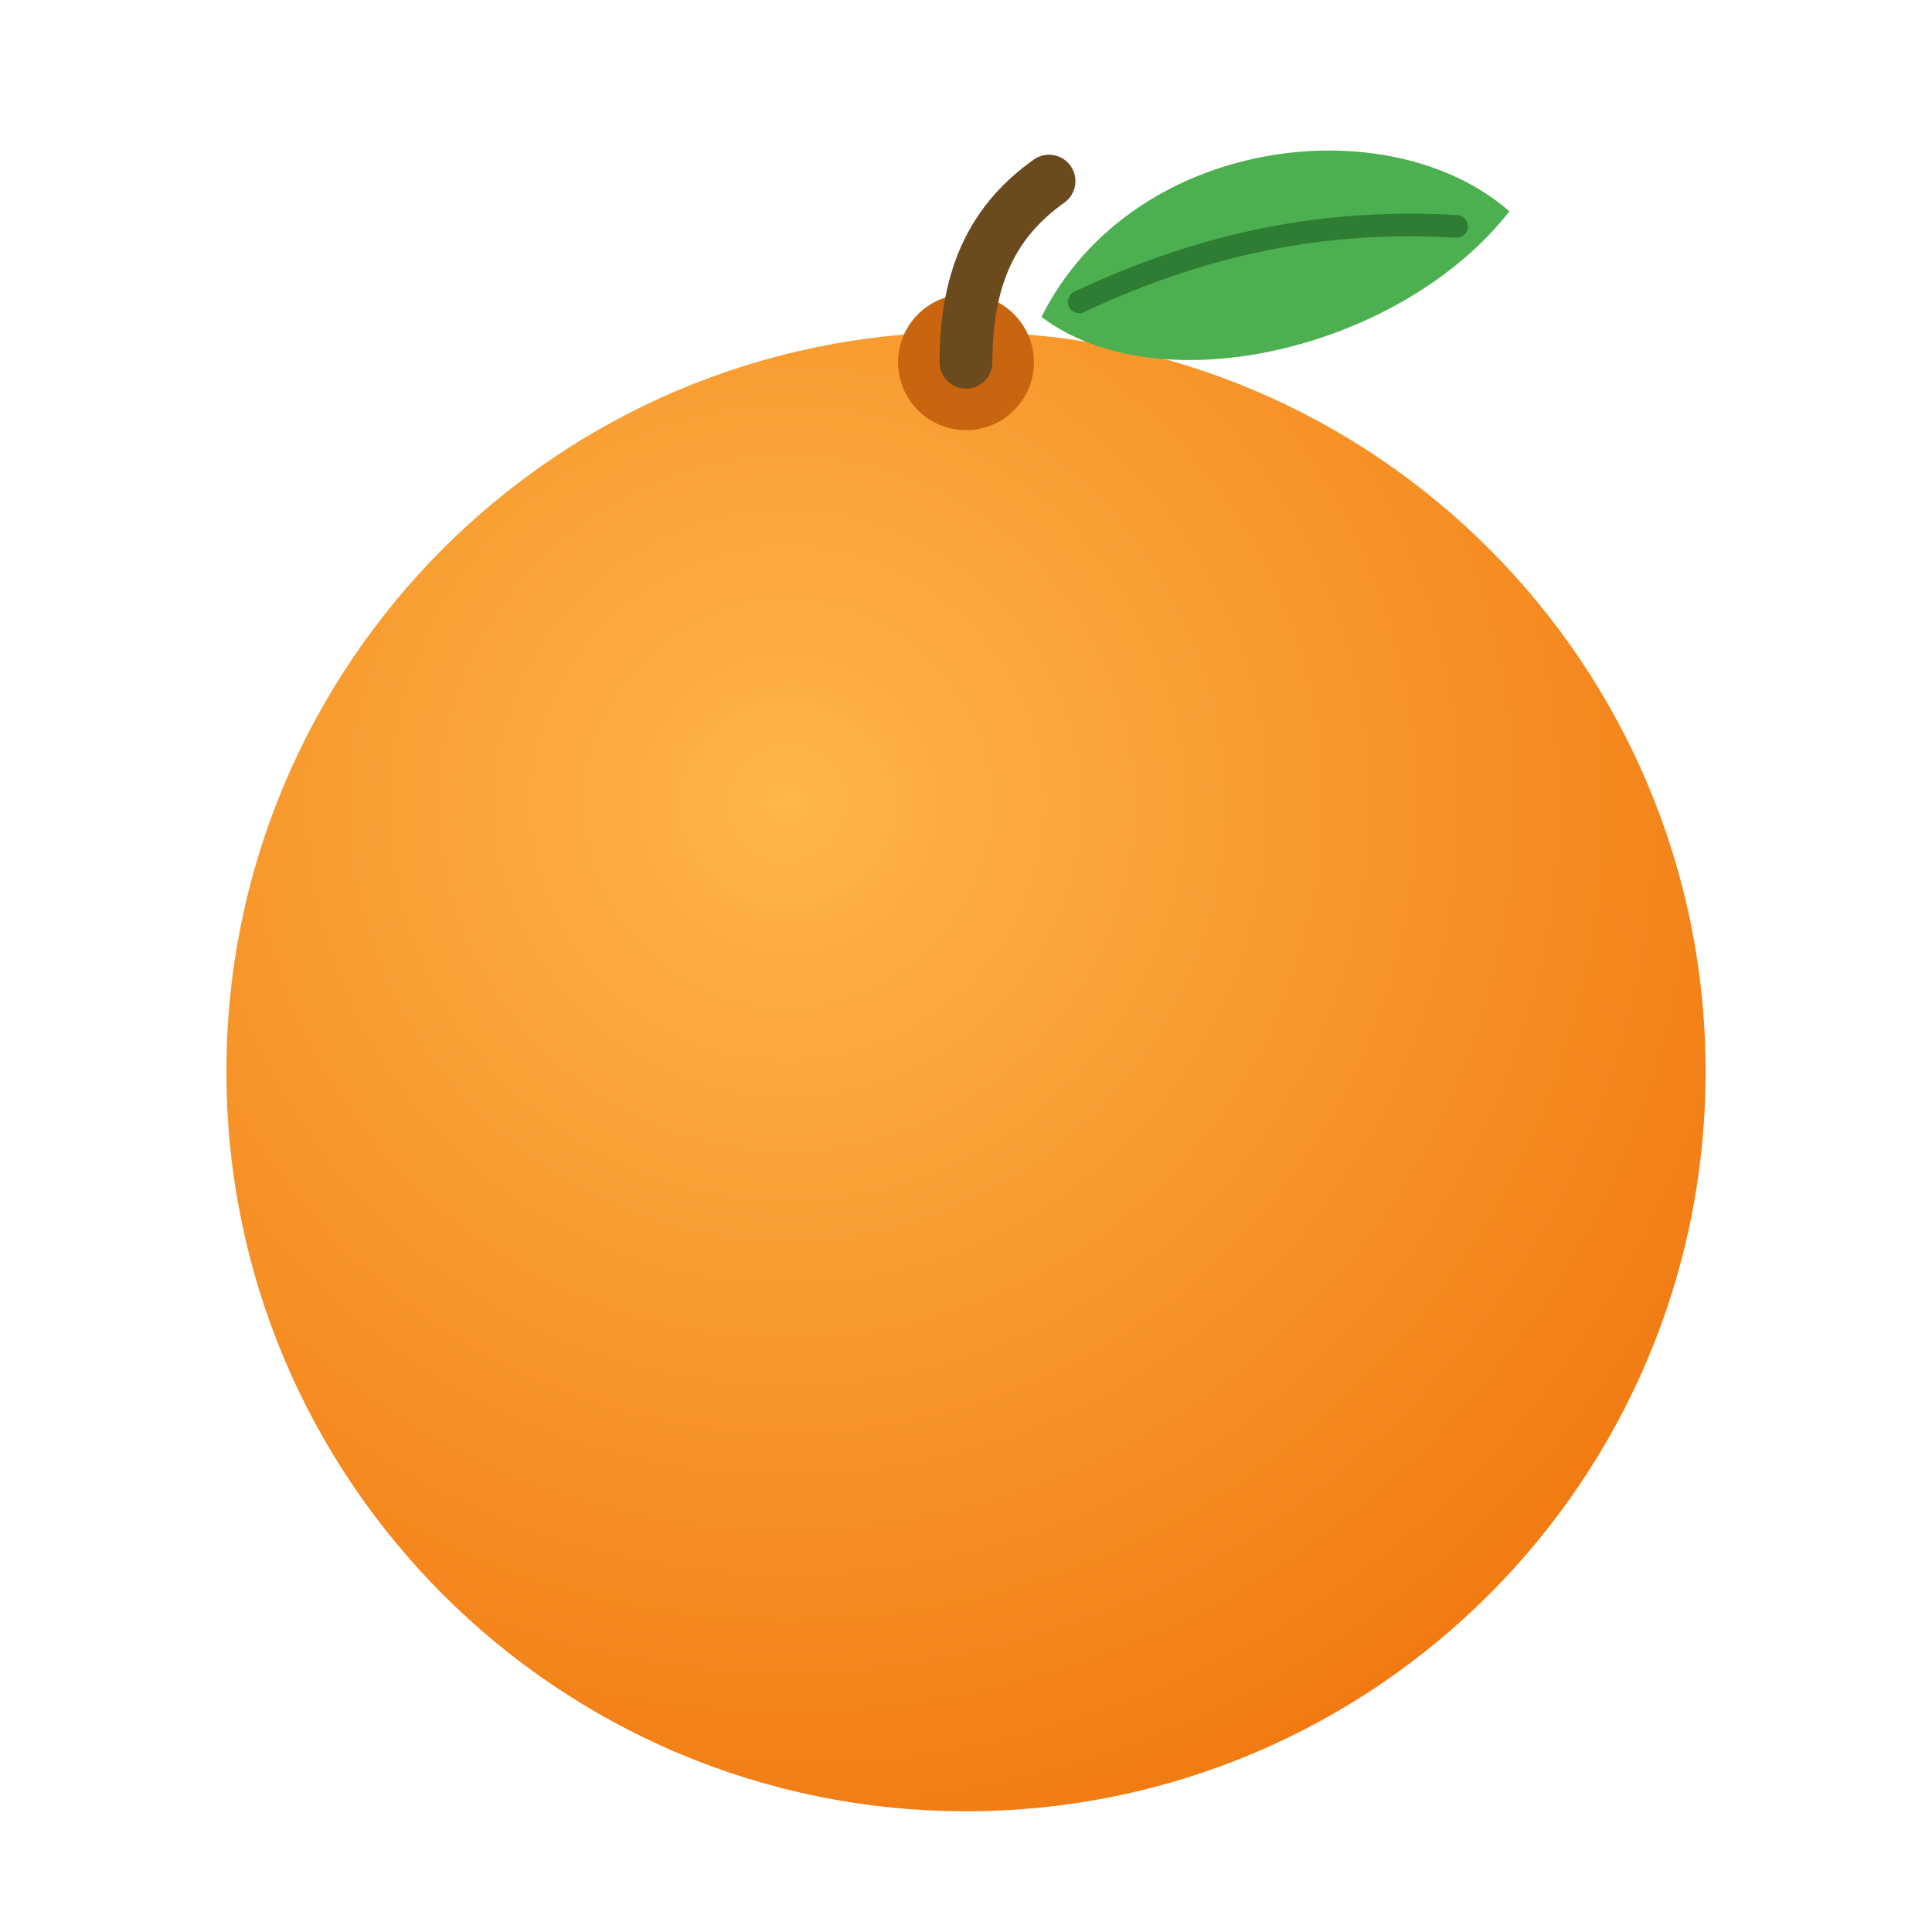
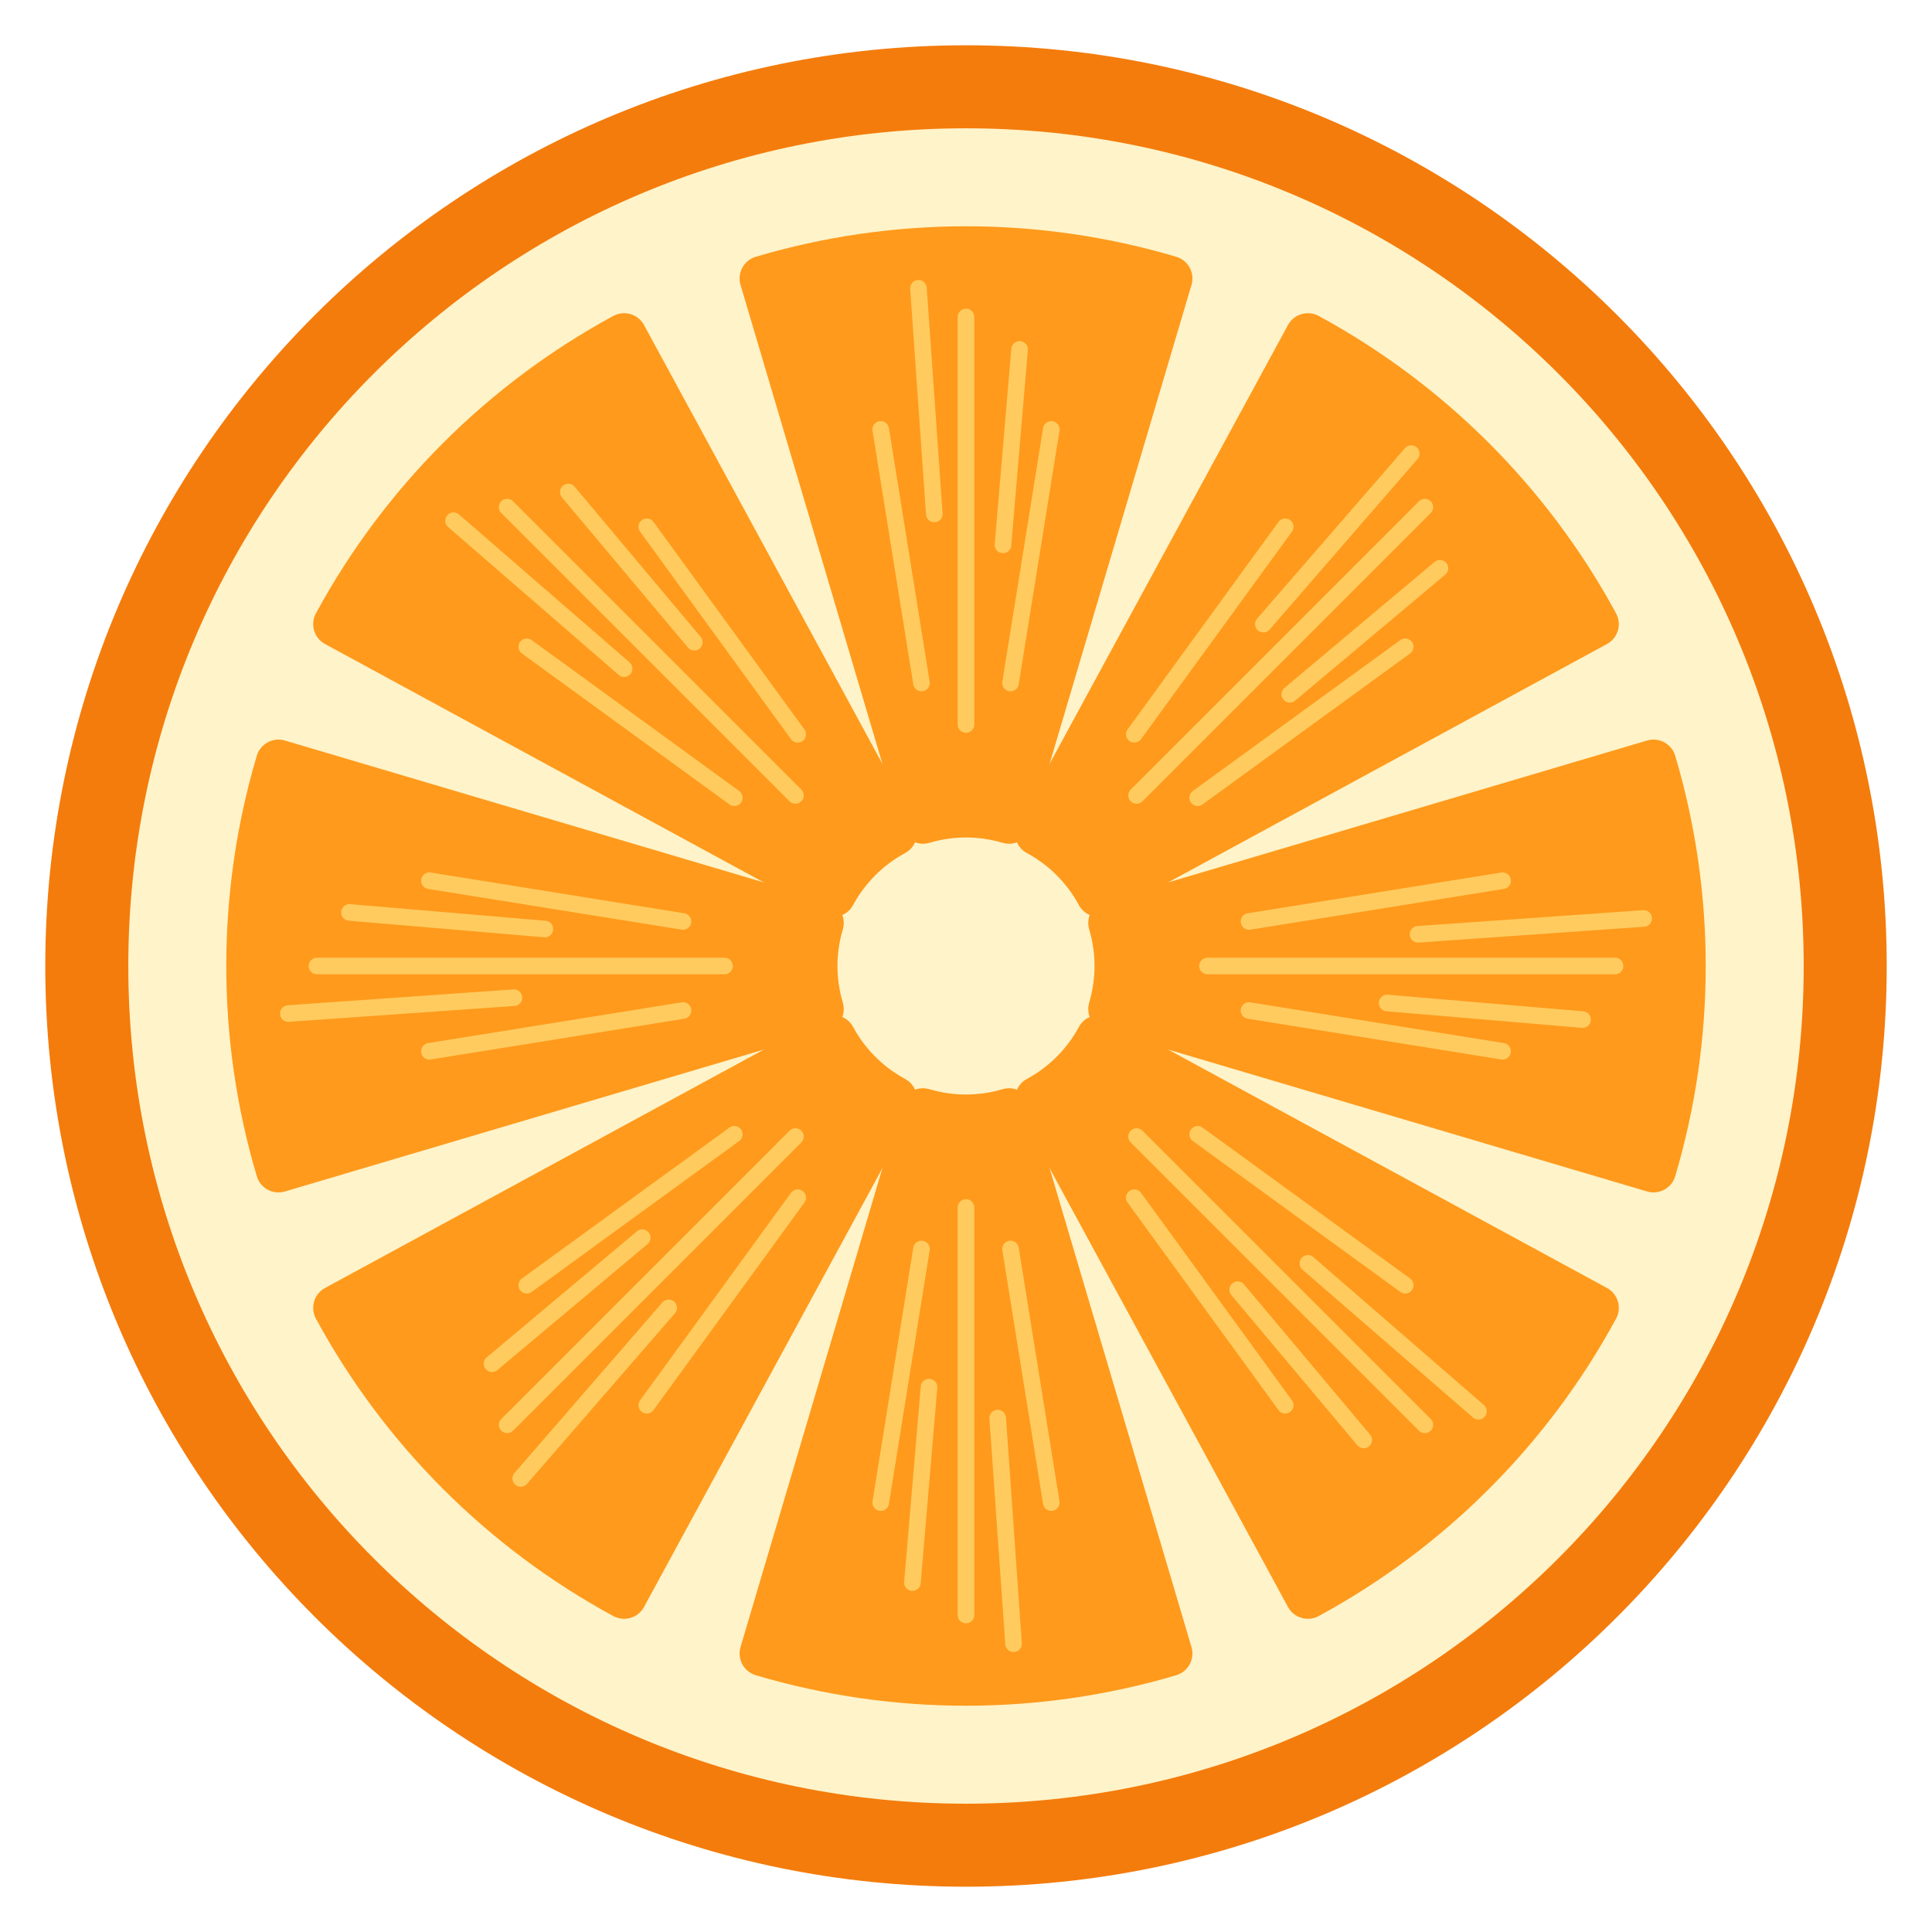
<svg xmlns="http://www.w3.org/2000/svg" viewBox="0 0 256 256" width="256" height="256">
-   <defs>
-     <radialGradient id="peel" cx="0.38" cy="0.32" r="0.75">
-       <stop offset="0" stop-color="#ffb648" />
-       <stop offset="1" stop-color="#f0780f" />
-     </radialGradient>
-   </defs>
-   <circle cx="128" cy="142" r="98" fill="url(#peel)" />
-   <circle cx="128" cy="48" r="9" fill="#c9650e" />
-   <path d="M128 48 C 128 36, 132 29, 139 24" stroke="#6b4a1e" stroke-width="7" stroke-linecap="round" fill="none" />
-   <path d="M138 42 C 150 18, 184 14, 200 28 C 186 46, 154 54, 138 42 Z" fill="#4caf50" />
-   <path d="M143 40 C 160 32, 176 29, 193 30" stroke="#2e7d32" stroke-width="3" fill="none" stroke-linecap="round" />
+   <circle cx="128" cy="128" r="122" fill="#f47c0c" />
+   <circle cx="128" cy="128" r="111" fill="#fff3c9" />
+   <g>
+     <path d="M122.3 108.8 L101.0 36.9 A95 95 0 0 1 155.0 36.9 L133.7 108.8 A20 20 0 0 0 122.3 108.8 Z" fill="#ff9a1c" stroke="#ff9a1c" stroke-width="6" stroke-linejoin="round" />
+     <line x1="122.1" y1="90.5" x2="116.7" y2="56.9" stroke="#ffd36a" stroke-width="2.2" stroke-linecap="round" opacity="0.85" />
+     <line x1="128.0" y1="96.0" x2="128.0" y2="42.0" stroke="#ffd36a" stroke-width="2.2" stroke-linecap="round" opacity="0.85" />
+     <line x1="133.9" y1="90.5" x2="139.3" y2="56.9" stroke="#ffd36a" stroke-width="2.2" stroke-linecap="round" opacity="0.85" />
+     <line x1="123.8" y1="68.1" x2="121.7" y2="38.2" stroke="#ffd36a" stroke-width="2.2" stroke-linecap="round" opacity="0.85" />
+     <line x1="132.9" y1="72.2" x2="135.1" y2="46.3" stroke="#ffd36a" stroke-width="2.2" stroke-linecap="round" opacity="0.85" />
+     <path d="M137.5 110.4 L173.3 44.5 A95 95 0 0 1 211.5 82.7 L145.6 118.5 A20 20 0 0 0 137.5 110.4 Z" fill="#ff9a1c" stroke="#ff9a1c" stroke-width="6" stroke-linejoin="round" />
+     <line x1="150.3" y1="97.3" x2="170.3" y2="69.8" stroke="#ffd36a" stroke-width="2.2" stroke-linecap="round" opacity="0.85" />
+     <line x1="150.6" y1="105.4" x2="188.8" y2="67.2" stroke="#ffd36a" stroke-width="2.2" stroke-linecap="round" opacity="0.85" />
+     <line x1="158.7" y1="105.7" x2="186.2" y2="85.7" stroke="#ffd36a" stroke-width="2.2" stroke-linecap="round" opacity="0.85" />
+     <line x1="167.4" y1="82.7" x2="187.0" y2="60.1" stroke="#ffd36a" stroke-width="2.2" stroke-linecap="round" opacity="0.85" />
+     <line x1="170.9" y1="92.0" x2="190.8" y2="75.3" stroke="#ffd36a" stroke-width="2.2" stroke-linecap="round" opacity="0.85" />
+     <path d="M147.2 122.3 L219.1 101.0 A95 95 0 0 1 219.1 155.0 L147.2 133.7 A20 20 0 0 0 147.2 122.3 Z" fill="#ff9a1c" stroke="#ff9a1c" stroke-width="6" stroke-linejoin="round" />
+     <line x1="165.5" y1="122.1" x2="199.1" y2="116.7" stroke="#ffd36a" stroke-width="2.2" stroke-linecap="round" opacity="0.85" />
+     <line x1="160.0" y1="128.0" x2="214.0" y2="128.0" stroke="#ffd36a" stroke-width="2.2" stroke-linecap="round" opacity="0.85" />
+     <line x1="165.5" y1="133.9" x2="199.1" y2="139.3" stroke="#ffd36a" stroke-width="2.2" stroke-linecap="round" opacity="0.85" />
+     <line x1="187.9" y1="123.8" x2="217.8" y2="121.7" stroke="#ffd36a" stroke-width="2.2" stroke-linecap="round" opacity="0.85" />
+     <line x1="183.8" y1="132.9" x2="209.7" y2="135.1" stroke="#ffd36a" stroke-width="2.2" stroke-linecap="round" opacity="0.85" />
+     <path d="M145.6 137.5 L211.5 173.3 A95 95 0 0 1 173.3 211.5 L137.5 145.6 A20 20 0 0 0 145.6 137.5 Z" fill="#ff9a1c" stroke="#ff9a1c" stroke-width="6" stroke-linejoin="round" />
+     <line x1="158.7" y1="150.3" x2="186.2" y2="170.3" stroke="#ffd36a" stroke-width="2.2" stroke-linecap="round" opacity="0.85" />
+     <line x1="150.6" y1="150.6" x2="188.8" y2="188.8" stroke="#ffd36a" stroke-width="2.2" stroke-linecap="round" opacity="0.85" />
+     <line x1="150.3" y1="158.7" x2="170.3" y2="186.2" stroke="#ffd36a" stroke-width="2.2" stroke-linecap="round" opacity="0.85" />
+     <line x1="173.3" y1="167.4" x2="195.9" y2="187.0" stroke="#ffd36a" stroke-width="2.2" stroke-linecap="round" opacity="0.85" />
+     <line x1="164.0" y1="170.9" x2="180.7" y2="190.8" stroke="#ffd36a" stroke-width="2.2" stroke-linecap="round" opacity="0.85" />
+     <path d="M133.7 147.2 L155.0 219.1 A95 95 0 0 1 101.0 219.1 L122.3 147.2 A20 20 0 0 0 133.7 147.2 Z" fill="#ff9a1c" stroke="#ff9a1c" stroke-width="6" stroke-linejoin="round" />
+     <line x1="133.9" y1="165.5" x2="139.3" y2="199.1" stroke="#ffd36a" stroke-width="2.2" stroke-linecap="round" opacity="0.85" />
+     <line x1="128.0" y1="160.0" x2="128.0" y2="214.0" stroke="#ffd36a" stroke-width="2.2" stroke-linecap="round" opacity="0.85" />
+     <line x1="122.1" y1="165.5" x2="116.7" y2="199.1" stroke="#ffd36a" stroke-width="2.2" stroke-linecap="round" opacity="0.85" />
+     <line x1="132.2" y1="187.9" x2="134.3" y2="217.8" stroke="#ffd36a" stroke-width="2.2" stroke-linecap="round" opacity="0.85" />
+     <line x1="123.1" y1="183.8" x2="120.9" y2="209.7" stroke="#ffd36a" stroke-width="2.2" stroke-linecap="round" opacity="0.85" />
+     <path d="M118.5 145.6 L82.7 211.5 A95 95 0 0 1 44.5 173.3 L110.4 137.5 A20 20 0 0 0 118.5 145.6 Z" fill="#ff9a1c" stroke="#ff9a1c" stroke-width="6" stroke-linejoin="round" />
+     <line x1="105.7" y1="158.7" x2="85.7" y2="186.2" stroke="#ffd36a" stroke-width="2.2" stroke-linecap="round" opacity="0.85" />
+     <line x1="105.4" y1="150.6" x2="67.2" y2="188.8" stroke="#ffd36a" stroke-width="2.2" stroke-linecap="round" opacity="0.85" />
+     <line x1="97.3" y1="150.3" x2="69.8" y2="170.3" stroke="#ffd36a" stroke-width="2.2" stroke-linecap="round" opacity="0.85" />
+     <line x1="88.6" y1="173.3" x2="69.0" y2="195.9" stroke="#ffd36a" stroke-width="2.2" stroke-linecap="round" opacity="0.85" />
+     <line x1="85.1" y1="164.0" x2="65.2" y2="180.7" stroke="#ffd36a" stroke-width="2.2" stroke-linecap="round" opacity="0.85" />
+     <path d="M108.8 133.7 L36.9 155.0 A95 95 0 0 1 36.9 101.0 L108.8 122.3 A20 20 0 0 0 108.8 133.7 Z" fill="#ff9a1c" stroke="#ff9a1c" stroke-width="6" stroke-linejoin="round" />
+     <line x1="90.5" y1="133.9" x2="56.9" y2="139.3" stroke="#ffd36a" stroke-width="2.2" stroke-linecap="round" opacity="0.85" />
+     <line x1="96.0" y1="128.0" x2="42.0" y2="128.0" stroke="#ffd36a" stroke-width="2.2" stroke-linecap="round" opacity="0.85" />
+     <line x1="90.5" y1="122.1" x2="56.9" y2="116.7" stroke="#ffd36a" stroke-width="2.2" stroke-linecap="round" opacity="0.85" />
+     <line x1="68.1" y1="132.2" x2="38.2" y2="134.3" stroke="#ffd36a" stroke-width="2.2" stroke-linecap="round" opacity="0.85" />
+     <line x1="72.2" y1="123.1" x2="46.3" y2="120.9" stroke="#ffd36a" stroke-width="2.2" stroke-linecap="round" opacity="0.85" />
+     <path d="M110.4 118.5 L44.5 82.7 A95 95 0 0 1 82.7 44.5 L118.5 110.4 A20 20 0 0 0 110.4 118.5 Z" fill="#ff9a1c" stroke="#ff9a1c" stroke-width="6" stroke-linejoin="round" />
+     <line x1="97.3" y1="105.7" x2="69.8" y2="85.7" stroke="#ffd36a" stroke-width="2.2" stroke-linecap="round" opacity="0.85" />
+     <line x1="105.4" y1="105.4" x2="67.2" y2="67.2" stroke="#ffd36a" stroke-width="2.2" stroke-linecap="round" opacity="0.85" />
+     <line x1="105.7" y1="97.3" x2="85.7" y2="69.8" stroke="#ffd36a" stroke-width="2.2" stroke-linecap="round" opacity="0.85" />
+     <line x1="82.7" y1="88.6" x2="60.1" y2="69.0" stroke="#ffd36a" stroke-width="2.2" stroke-linecap="round" opacity="0.85" />
+     <line x1="92.0" y1="85.1" x2="75.3" y2="65.2" stroke="#ffd36a" stroke-width="2.2" stroke-linecap="round" opacity="0.85" />
+   </g>
</svg>
